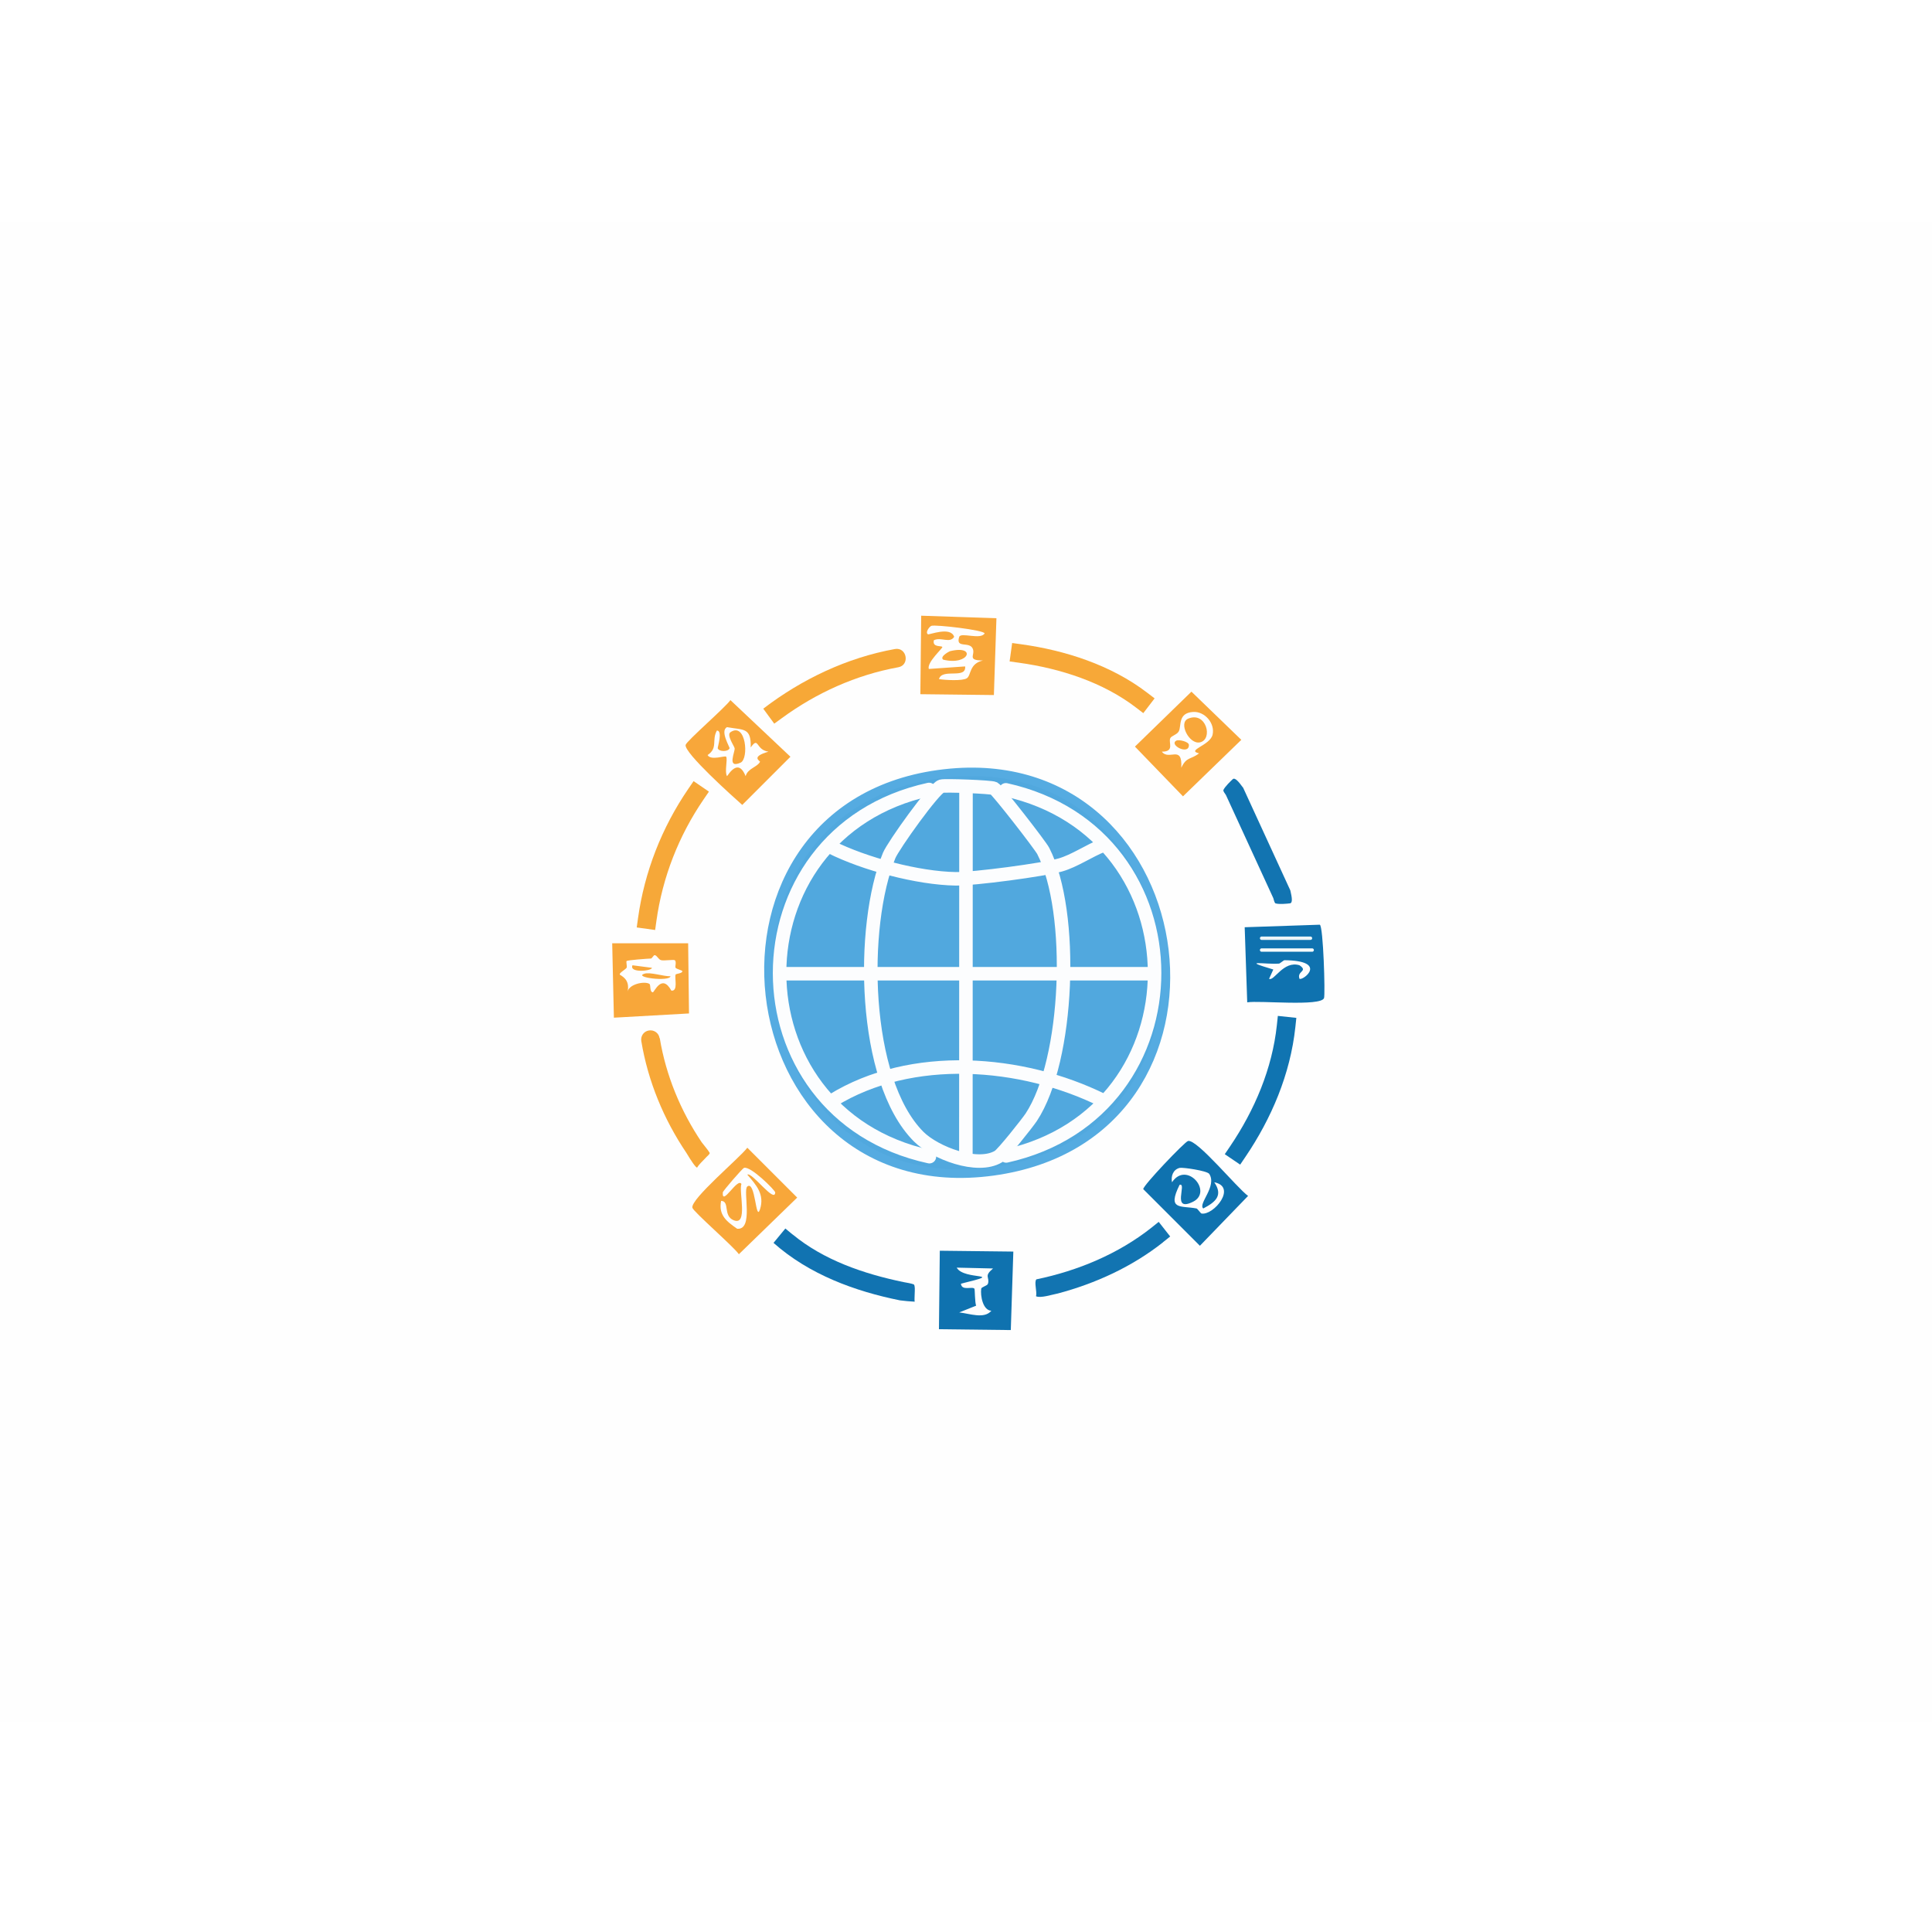
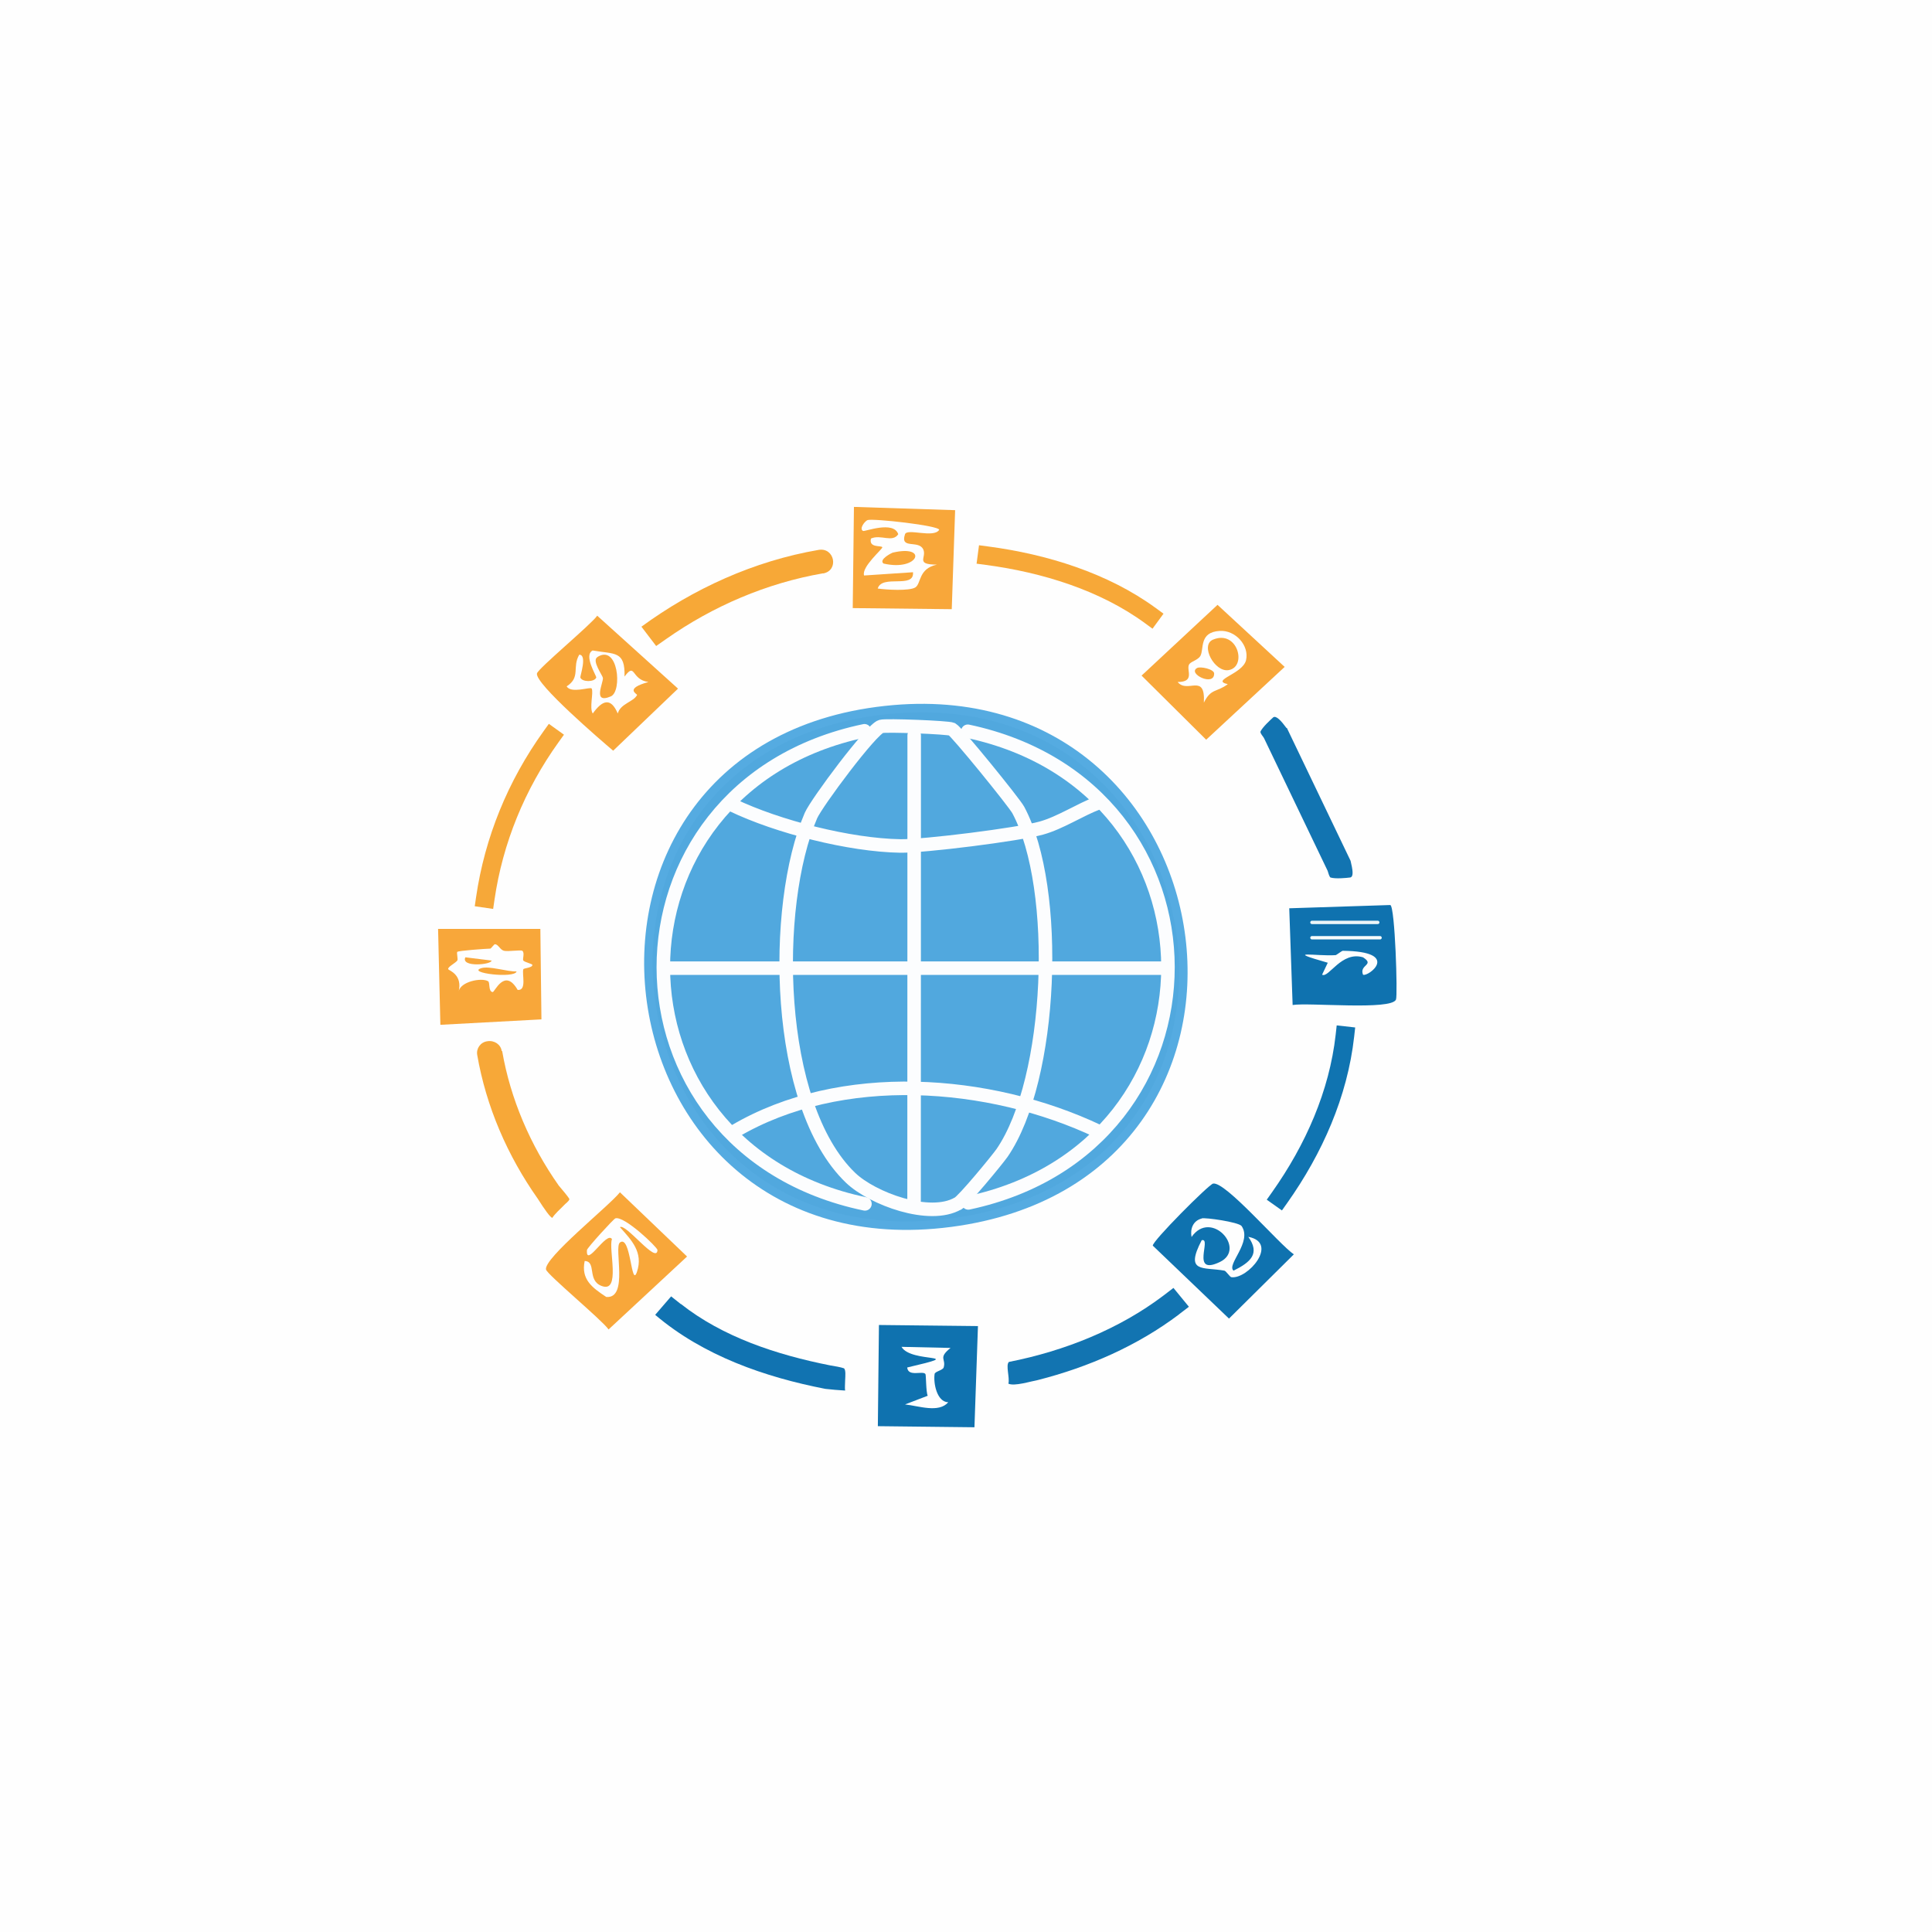
<svg xmlns="http://www.w3.org/2000/svg" id="Layer_1" version="1.1" viewBox="0 0 160 160">
  <defs>
    <style>
      .st0 {
        fill: #f7a838;
      }

      .st1 {
        fill: #0f72af;
      }

      .st2 {
        stroke: #f7fcfc;
      }

      .st2, .st3, .st4, .st5, .st6, .st7, .st8 {
        stroke-linejoin: round;
      }

      .st2, .st3, .st4, .st5, .st6, .st8 {
        fill: none;
      }

      .st2, .st4, .st7, .st8 {
        stroke-linecap: round;
      }

      .st2, .st8 {
        stroke-width: .28px;
      }

      .st3 {
        stroke: #f6a839;
      }

      .st3, .st5, .st6 {
        stroke-linecap: square;
        stroke-width: 1.54px;
      }

      .st4 {
        stroke: #fcfdfe;
        stroke-width: 1.12px;
      }

      .st9 {
        fill: #f7a837;
      }

      .st5 {
        stroke: #f7a838;
      }

      .st6 {
        stroke: #1074b1;
      }

      .st7 {
        fill: #51a8de;
        stroke: #55abe1;
        stroke-width: .7px;
      }

      .st10 {
        fill: #1274b1;
      }

      .st11 {
        fill: #fefefe;
      }

      .st8 {
        stroke: #ecf5f8;
      }

      .st12 {
        fill: #f8a73a;
      }

      .st13 {
        fill: #1173b1;
      }
    </style>
  </defs>
  <g id="Generative_Object">
    <g>
-       <rect class="st11" y="18.4" width="160" height="124.2" />
+       <rect class="st11" x="-31.94" width="215.3" height="160" />
      <g>
-         <path class="st1" d="M109.3,76.58c.29.1.46,5.8.35,6.08-.28.71-5.36.18-6.36.35l-.21-6.22,6.22-.21Z" />
-         <path class="st11" d="M106.36,79.52c3.69.04,1.55,1.71,1.26,1.54-.25-.65.75-.61,0-1.12-1.33-.42-2.12,1.36-2.52,1.12l.35-.77c-2.82-.84-.69-.4.49-.49.03,0,.39-.28.42-.28Z" />
+         <path class="st1" d="M115.14,74.95c.39.13.62,7.47.47,7.83-.38.91-7.21.23-8.56.45l-.28-8.01,8.37-.27Z" />
+         <path class="st11" d="M111.18,78.74c4.97.05,2.09,2.2,1.7,1.98-.34-.84,1.01-.79,0-1.44-1.79-.54-2.85,1.75-3.39,1.44l.47-.99c-3.79-1.08-.93-.52.66-.63.04,0,.52-.36.57-.36Z" />
      </g>
      <g>
-         <polygon class="st1" points="77.83 103.58 83.92 103.65 83.71 110.15 77.76 110.08 77.83 103.58" />
-         <path class="st11" d="M79.23,104.98l3.01.07c-.79.66-.26.69-.42,1.26-.05.18-.54.26-.56.42-.08.56.13,1.79.84,1.82-.59.71-1.81.23-2.66.14l1.4-.56c-.11-.24-.1-1.34-.14-1.4-.16-.23-1.06.21-1.12-.42,3.88-.95.24-.25-.35-1.33Z" />
+         <polygon class="st1" points="72.79 109.73 80.99 109.82 80.7 118.2 72.7 118.11 72.79 109.73" />
+         <path class="st11" d="M74.67,111.54l4.05.09c-1.06.85-.35.89-.57,1.62-.07.23-.73.33-.75.54-.11.72.17,2.31,1.13,2.34-.79.91-2.44.3-3.58.18l1.88-.72c-.15-.31-.13-1.73-.19-1.8-.22-.3-1.43.27-1.51-.54,5.22-1.22.32-.32-.47-1.71Z" />
      </g>
      <g>
-         <path class="st12" d="M61.89,95.05l4.13,4.13-4.83,4.69c-.41-.61-3.77-3.52-3.85-3.85-.16-.72,3.9-4.11,4.55-4.97Z" />
-         <path class="st11" d="M61.61,96.72c.54-.19,2.59,1.86,2.59,2.03-.03.95-1.95-1.73-2.31-1.47.72.84,1.45,1.62,1.05,2.87-.36,1.11-.37-2.43-1.05-1.89-.39.31.55,3.62-.84,3.5-.89-.61-1.56-1.14-1.33-2.31.75.03.13,1.25,1.05,1.61,1.2.47.4-2.38.63-3.01-.32-.56-1.63,1.91-1.54.7.01-.13,1.62-1.98,1.75-2.03Z" />
+         <path class="st12" d="M51.34,98.74l5.56,5.32-6.5,6.04c-.55-.79-5.07-4.53-5.18-4.96-.22-.93,5.25-5.29,6.12-6.4Z" />
+         <path class="st11" d="M50.96,100.9c.73-.24,3.49,2.4,3.49,2.62-.04,1.22-2.62-2.23-3.11-1.89.97,1.08,1.95,2.09,1.41,3.7-.48,1.43-.5-3.13-1.41-2.43-.52.4.74,4.66-1.13,4.51-1.2-.79-2.1-1.47-1.79-2.98,1.01.04.17,1.61,1.41,2.07,1.61.61.54-3.07.85-3.88-.43-.72-2.19,2.46-2.07.9.01-.17,2.18-2.55,2.35-2.62Z" />
      </g>
      <g>
-         <path class="st1" d="M98.39,94.49c.75-.16,4.08,3.92,4.97,4.55l-3.99,4.13-4.69-4.69c-.05-.27,3.44-3.93,3.71-3.99Z" />
-         <path class="st11" d="M97.69,96.72c.24-.06,2.24.23,2.45.49.68,1.03-.95,2.49-.49,2.87,1.04-.54,1.65-1.09.91-2.17,1.91.38-.04,2.75-1.05,2.59-.08-.01-.33-.4-.42-.42-1.31-.25-2.46.17-1.4-1.96.65-.19-.72,2.32,1.12,1.4,1.66-.84-.55-3.41-1.75-1.61-.1-.51.09-1.05.63-1.19Z" />
+         <path class="st1" d="M100.46,98.02c1.01-.21,5.49,5.05,6.69,5.86l-5.37,5.32-6.31-6.04c-.07-.35,4.63-5.06,4.99-5.14Z" />
+         <path class="st11" d="M99.52,100.9c.32-.08,3.01.3,3.3.63.92,1.33-1.28,3.21-.66,3.7,1.4-.7,2.22-1.4,1.22-2.8,2.57.49-.05,3.54-1.41,3.34-.11-.01-.44-.52-.57-.54-1.76-.32-3.31.22-1.88-2.52.87-.24-.97,2.99,1.51,1.8,2.23-1.08-.74-4.39-2.35-2.07-.13-.66.12-1.35.85-1.53Z" />
      </g>
      <g>
-         <polygon class="st12" points="76.29 50.99 82.52 51.2 82.31 57.56 76.22 57.49 76.29 50.99" />
+         <polygon class="st12" points="70.72 41.98 79.1 42.25 78.82 50.45 70.62 50.36 70.72 41.98" />
        <g>
-           <path class="st11" d="M77.13,51.83c.33-.12,4.41.35,4.41.63-.34.55-1.96-.12-2.1.28-.33,1,.84.34,1.12.98.23.53-.52.97.84.98-1.15.26-.96,1.23-1.33,1.47s-1.81.15-2.31.07c.26-.93,2.27.04,2.17-1.05l-3.01.21c-.18-.55,1.17-1.72,1.12-1.82-.06-.13-.85.06-.7-.56.6-.29,1.32.29,1.68-.28-.29-.89-2.07-.15-2.17-.21-.25-.15.12-.64.28-.7Z" />
-           <path class="st12" d="M78.67,53.93c2.22-.55,1.61,1.23-.56.7-.32-.26.52-.69.56-.7Z" />
+           <path class="st11" d="M71.85,43.07c.44-.15,5.93.45,5.93.81-.46.71-2.64-.15-2.83.36-.44,1.29,1.13.44,1.51,1.26.31.68-.7,1.25,1.13,1.26-1.55.33-1.29,1.58-1.79,1.89s-2.44.19-3.11.09c.35-1.2,3.05.05,2.92-1.35l-4.05.27c-.24-.71,1.57-2.22,1.51-2.34-.08-.17-1.14.08-.94-.72.81-.37,1.78.37,2.26-.36-.39-1.15-2.79-.19-2.92-.27-.34-.19.16-.82.38-.9Z" />
+           <path class="st12" d="M73.92,45.77c2.99-.71,2.17,1.58-.75.9-.43-.33.7-.89.75-.9Z" />
        </g>
      </g>
      <g>
-         <polygon class="st12" points="50.7 78.12 56.99 78.12 57.06 83.93 50.84 84.28 50.7 78.12" />
+         <polygon class="st12" points="36.28 76.93 44.75 76.93 44.84 84.42 36.47 84.87 36.28 76.93" />
        <g>
-           <path class="st11" d="M54.2,79.1c.21,0,.31.36.56.42s1.02-.07,1.12,0c.17.12,0,.55.07.63.09.11.56.21.56.28.01.19-.53.2-.56.28-.1.3.23,1.39-.35,1.33-.8-1.46-1.42.16-1.54.14-.28-.04-.15-.62-.28-.7-.41-.25-1.74.02-1.82.7.28-1.12-.59-1.39-.63-1.47-.06-.14.43-.39.56-.56.06-.07-.05-.5,0-.56.07-.08,1.74-.2,2.03-.21.05,0,.23-.28.28-.28Z" />
-           <path class="st12" d="M53.36,80.64c.49-.16,1.59.23,2.17.21-.11.47-3.1.09-2.17-.21Z" />
-           <path class="st12" d="M52.38,79.94l1.61.21c0,.27-1.91.45-1.61-.21Z" />
+           <path class="st11" d="M40.99,78.2c.28,0,.42.46.75.54s1.37-.09,1.51,0c.23.15,0,.71.09.81.12.14.75.27.75.36.01.24-.71.26-.75.36-.13.39.31,1.79-.47,1.71-1.08-1.88-1.91.21-2.07.18-.38-.05-.2-.8-.38-.9-.55-.32-2.34.03-2.45.9.38-1.44-.79-1.79-.85-1.89-.08-.18.58-.5.75-.72.08-.09-.07-.64,0-.72.09-.1,2.34-.26,2.73-.27.07,0,.31-.36.38-.36Z" />
+           <path class="st12" d="M39.86,80.18c.66-.21,2.14.3,2.92.27-.15.61-4.17.12-2.92-.27Z" />
+           <path class="st12" d="M38.54,79.28l2.17.27c0,.35-2.57.58-2.17-.27Z" />
        </g>
      </g>
      <g>
-         <polygon class="st12" points="98.67 57.28 102.8 61.27 97.97 65.95 93.99 61.83 98.67 57.28" />
+         <polygon class="st12" points="100.83 50.09 106.39 55.23 99.89 61.26 94.54 55.95 100.83 50.09" />
        <g>
-           <path class="st11" d="M98.81,58.96c.96-.06,1.83.94,1.61,1.89-.21.89-2.21,1.28-1.12,1.54-.7.54-1.03.26-1.47,1.19.1-1.95-1.02-.55-1.61-1.33,1.09,0,.52-.77.7-1.12.1-.2.54-.28.7-.56.24-.44-.1-1.53,1.19-1.61Z" />
-           <path class="st12" d="M98.39,59.52c1.51-.65,2.1,1.72.98,1.96-.88.19-1.8-1.61-.98-1.96Z" />
-           <path class="st12" d="M97.41,61.34c.21-.12,1.04.08,1.05.35.02.88-1.67.01-1.05-.35Z" />
+           <path class="st11" d="M101.02,52.25c1.29-.08,2.46,1.21,2.17,2.43-.28,1.15-2.97,1.65-1.51,1.98-.94.7-1.39.33-1.98,1.53.13-2.51-1.37-.71-2.17-1.71,1.47,0,.7-.99.94-1.44.13-.26.73-.36.94-.72.32-.57-.13-1.97,1.6-2.07Z" />
+           <path class="st12" d="M100.46,52.97c2.03-.84,2.83,2.22,1.32,2.52-1.18.24-2.42-2.07-1.32-2.52Z" />
+           <path class="st12" d="M99.14,55.32c.28-.15,1.4.1,1.41.45.03,1.13-2.25.01-1.41-.45Z" />
        </g>
      </g>
      <g>
-         <path class="st12" d="M60.49,57.98l4.97,4.69-3.99,3.99c-.77-.68-4.83-4.32-4.69-4.97.07-.32,3.31-3.12,3.71-3.71Z" />
+         <path class="st12" d="M49.46,50.99l6.69,6.04-5.37,5.14c-1.04-.88-6.5-5.57-6.31-6.4.09-.41,4.45-4.02,4.99-4.78Z" />
        <g>
-           <path class="st11" d="M60.21,60.22c1.36.25,2.01,0,1.96,1.68.69-.96.39.2,1.47.35-1.53.44-.66.77-.7.84-.23.45-1.02.54-1.19,1.19-.42-1.04-.94-.88-1.54,0-.22-.36.06-1.34-.07-1.61-.06-.13-1.27.35-1.54-.14.88-.59.32-1.22.77-2.03.51,0,.04,1.4.07,1.47.11.3.87.3.98,0,.03-.09-.82-1.45-.21-1.75Z" />
-           <path class="st12" d="M60.49,60.64c1.29-.88,1.55,2.2.84,2.52-1.16.52-.45-.88-.49-1.19-.02-.16-.69-1.1-.35-1.33Z" />
+           <path class="st11" d="M49.08,53.87c1.83.32,2.7,0,2.64,2.16.93-1.24.52.26,1.98.45-2.06.57-.89.99-.94,1.08-.31.58-1.37.7-1.6,1.53-.57-1.34-1.26-1.13-2.07,0-.3-.46.08-1.73-.09-2.07-.08-.17-1.71.45-2.07-.18,1.18-.76.43-1.57,1.04-2.62.69,0,.05,1.8.09,1.89.15.39,1.17.39,1.32,0,.04-.12-1.1-1.87-.28-2.25Z" />
+           <path class="st12" d="M49.46,54.42c1.74-1.13,2.09,2.83,1.13,3.25-1.56.67-.61-1.13-.66-1.53-.03-.21-.93-1.42-.47-1.71Z" />
        </g>
      </g>
-       <path class="st7" d="M78.74,64c20.89-1.87,25.12,30.04,3.5,33.01-22.07,3.03-26.06-30.98-3.5-33.01Z" />
+       <path class="st7" d="M74.02,58.74c28.11-2.41,33.8,38.7,4.71,42.52-29.7,3.9-35.07-39.91-4.71-42.52Z" />
    </g>
    <g>
-       <line class="st2" x1="104.48" y1="78.68" x2="108.67" y2="78.68" />
-       <line class="st8" x1="104.48" y1="77.7" x2="108.53" y2="77.7" />
-       <path class="st6" d="M106.51,84.98c-.4,3.75-1.91,7.3-4.01,10.4" />
-       <path class="st10" d="M102.94,65.21l3.92,8.53c.13.56.21,1.02-.02,1.07-.24.03-.91.1-1.22,0-.1-.1-.12-.29-.17-.43,0,0-3.92-8.53-3.92-8.53-.07-.13-.21-.26-.22-.41.12-.29.62-.76.79-.92.18-.14.49.22.82.68h0Z" />
-       <path class="st10" d="M96.32,102.88c-2.57,2.03-5.59,3.41-8.71,4.24-.48.09-1.44.41-1.81.23.1-.38-.18-1.18.03-1.4,3.43-.71,6.79-2.11,9.53-4.28,0,0,.6-.48.6-.48,0,0,.95,1.21.95,1.21l-.6.48h0Z" />
-       <path class="st5" d="M84.48,54.12c3.54.49,7.2,1.67,10.06,3.86" />
-       <path class="st13" d="M65.64,102.23c2.57,2.12,5.86,3.26,9.2,3.95.22.04.65.11.84.19.11.12.08.45.07.79,0,.2-.03.48,0,.64-.4-.02-.82-.06-1.22-.11-3.71-.75-7.51-2.13-10.47-4.76,0,0,.98-1.19.98-1.19l.59.49h0Z" />
-       <path class="st4" d="M83.33,95.73c16.41-3.65,16.37-26.69-.03-30.32" />
-       <path class="st4" d="M76.94,65.38c-16.52,3.62-16.5,26.81.03,30.41" />
-       <path class="st4" d="M82.69,95.78c.37-.22,2.38-2.76,2.71-3.25,3.13-4.74,3.59-17,1-22.05-.25-.49-3.79-5.04-4.08-5.19-.23-.12-4.07-.27-4.36-.18-.6.17-3.97,4.9-4.32,5.73-2.4,5.81-2.24,18.6,2.44,23.29,1.35,1.35,4.87,2.7,6.61,1.65Z" />
-       <path class="st4" d="M68.95,91.13c6.53-4.03,15.67-3.32,22.38,0" />
-       <line class="st4" x1="80" y1="65.67" x2="79.99" y2="95.6" />
-       <line class="st4" x1="64.76" y1="80.64" x2="95.52" y2="80.64" />
-       <path class="st4" d="M68.81,70.15c2.79,1.4,7.21,2.58,10.34,2.63,1.47.02,7.26-.74,8.67-1.15,1.18-.34,2.36-1.17,3.51-1.62" />
-       <path class="st9" d="M74.39,55.26c-3.48.63-6.79,2.12-9.65,4.22l-.62.45s-.91-1.24-.91-1.24c3.19-2.44,6.92-4.22,10.9-4.94.99-.18,1.27,1.33.28,1.51h0Z" />
-       <path class="st3" d="M53.6,76.15c.52-3.73,1.91-7.28,4.04-10.39" />
-       <path class="st0" d="M54.64,85.98c.51,3.08,1.73,6.04,3.48,8.63.22.28.57.7.66.88-.05.16-.23.26-.37.43-.22.24-.53.51-.68.78-.13-.03-.47-.53-.89-1.23-1.87-2.77-3.18-5.93-3.73-9.25-.07-.42.21-.82.63-.88.42-.07.82.21.88.63h0Z" />
+       <line class="st2" x1="108.65" y1="77.66" x2="114.29" y2="77.66" />
+       <line class="st8" x1="108.65" y1="76.39" x2="114.1" y2="76.39" />
+       <path class="st6" d="M111.38,85.77c-.54,4.83-2.57,9.4-5.4,13.4" />
+       <path class="st10" d="M106.58,60.3l5.27,10.99c.17.72.28,1.31-.03,1.38-.32.04-1.22.13-1.64,0-.13-.13-.16-.37-.23-.55l-5.27-10.99c-.09-.17-.28-.33-.3-.53.16-.37.83-.98,1.06-1.19.24-.18.66.28,1.1.88h.03Z" />
+       <path class="st10" d="M97.67,108.83c-3.46,2.62-7.52,4.39-11.72,5.46-.65.12-1.94.53-2.44.3.13-.49-.24-1.52.04-1.8,4.62-.91,9.14-2.72,12.82-5.51l.81-.62,1.28,1.56-.81.62h.01Z" />
+       <path class="st5" d="M81.74,46.02c4.76.63,9.69,2.15,13.54,4.97" />
+       <path class="st13" d="M56.39,107.99c3.46,2.73,7.89,4.2,12.38,5.09.3.05.87.14,1.13.24.15.15.11.58.09,1.02,0,.26-.04.62,0,.82-.54-.03-1.1-.08-1.64-.14-4.99-.97-10.11-2.74-14.09-6.13l1.32-1.53.79.63h.01Z" />
+       <path class="st4" d="M80.19,99.62c22.08-4.7,22.03-34.38-.04-39.06" />
+       <path class="st4" d="M71.59,60.52c-22.23,4.66-22.2,34.54.04,39.18" />
+       <path class="st4" d="M79.33,99.68c.5-.28,3.2-3.56,3.65-4.19,4.21-6.11,4.83-21.9,1.35-28.41-.34-.63-5.1-6.49-5.49-6.69-.31-.15-5.48-.35-5.87-.23-.81.22-5.34,6.31-5.81,7.38-3.23,7.48-3.01,23.96,3.28,30,1.82,1.74,6.55,3.48,8.89,2.13Z" />
+       <path class="st4" d="M60.84,93.69c8.79-5.19,21.09-4.28,30.12,0" />
+       <line class="st4" x1="75.71" y1="60.9" x2="75.7" y2="99.45" />
+       <line class="st4" x1="55.2" y1="80.18" x2="96.6" y2="80.18" />
+       <path class="st4" d="M60.65,66.67c3.75,1.8,9.7,3.32,13.91,3.39,1.98.03,9.77-.95,11.67-1.48,1.59-.44,3.18-1.51,4.72-2.09" />
+       <path class="st9" d="M68.16,47.48c-4.68.81-9.14,2.73-12.99,5.44l-.83.58-1.22-1.6c4.29-3.14,9.31-5.44,14.67-6.36,1.33-.23,1.71,1.71.38,1.95h0Z" />
+       <path class="st3" d="M40.19,74.4c.7-4.81,2.57-9.38,5.44-13.38" />
+       <path class="st0" d="M41.59,87.06c.69,3.97,2.33,7.78,4.68,11.12.3.36.77.9.89,1.13-.07.21-.31.33-.5.55-.3.31-.71.66-.92,1-.17-.04-.63-.68-1.2-1.58-2.52-3.57-4.28-7.64-5.02-11.92-.09-.54.28-1.06.85-1.13.57-.09,1.1.27,1.18.81h.03Z" />
    </g>
  </g>
</svg>
